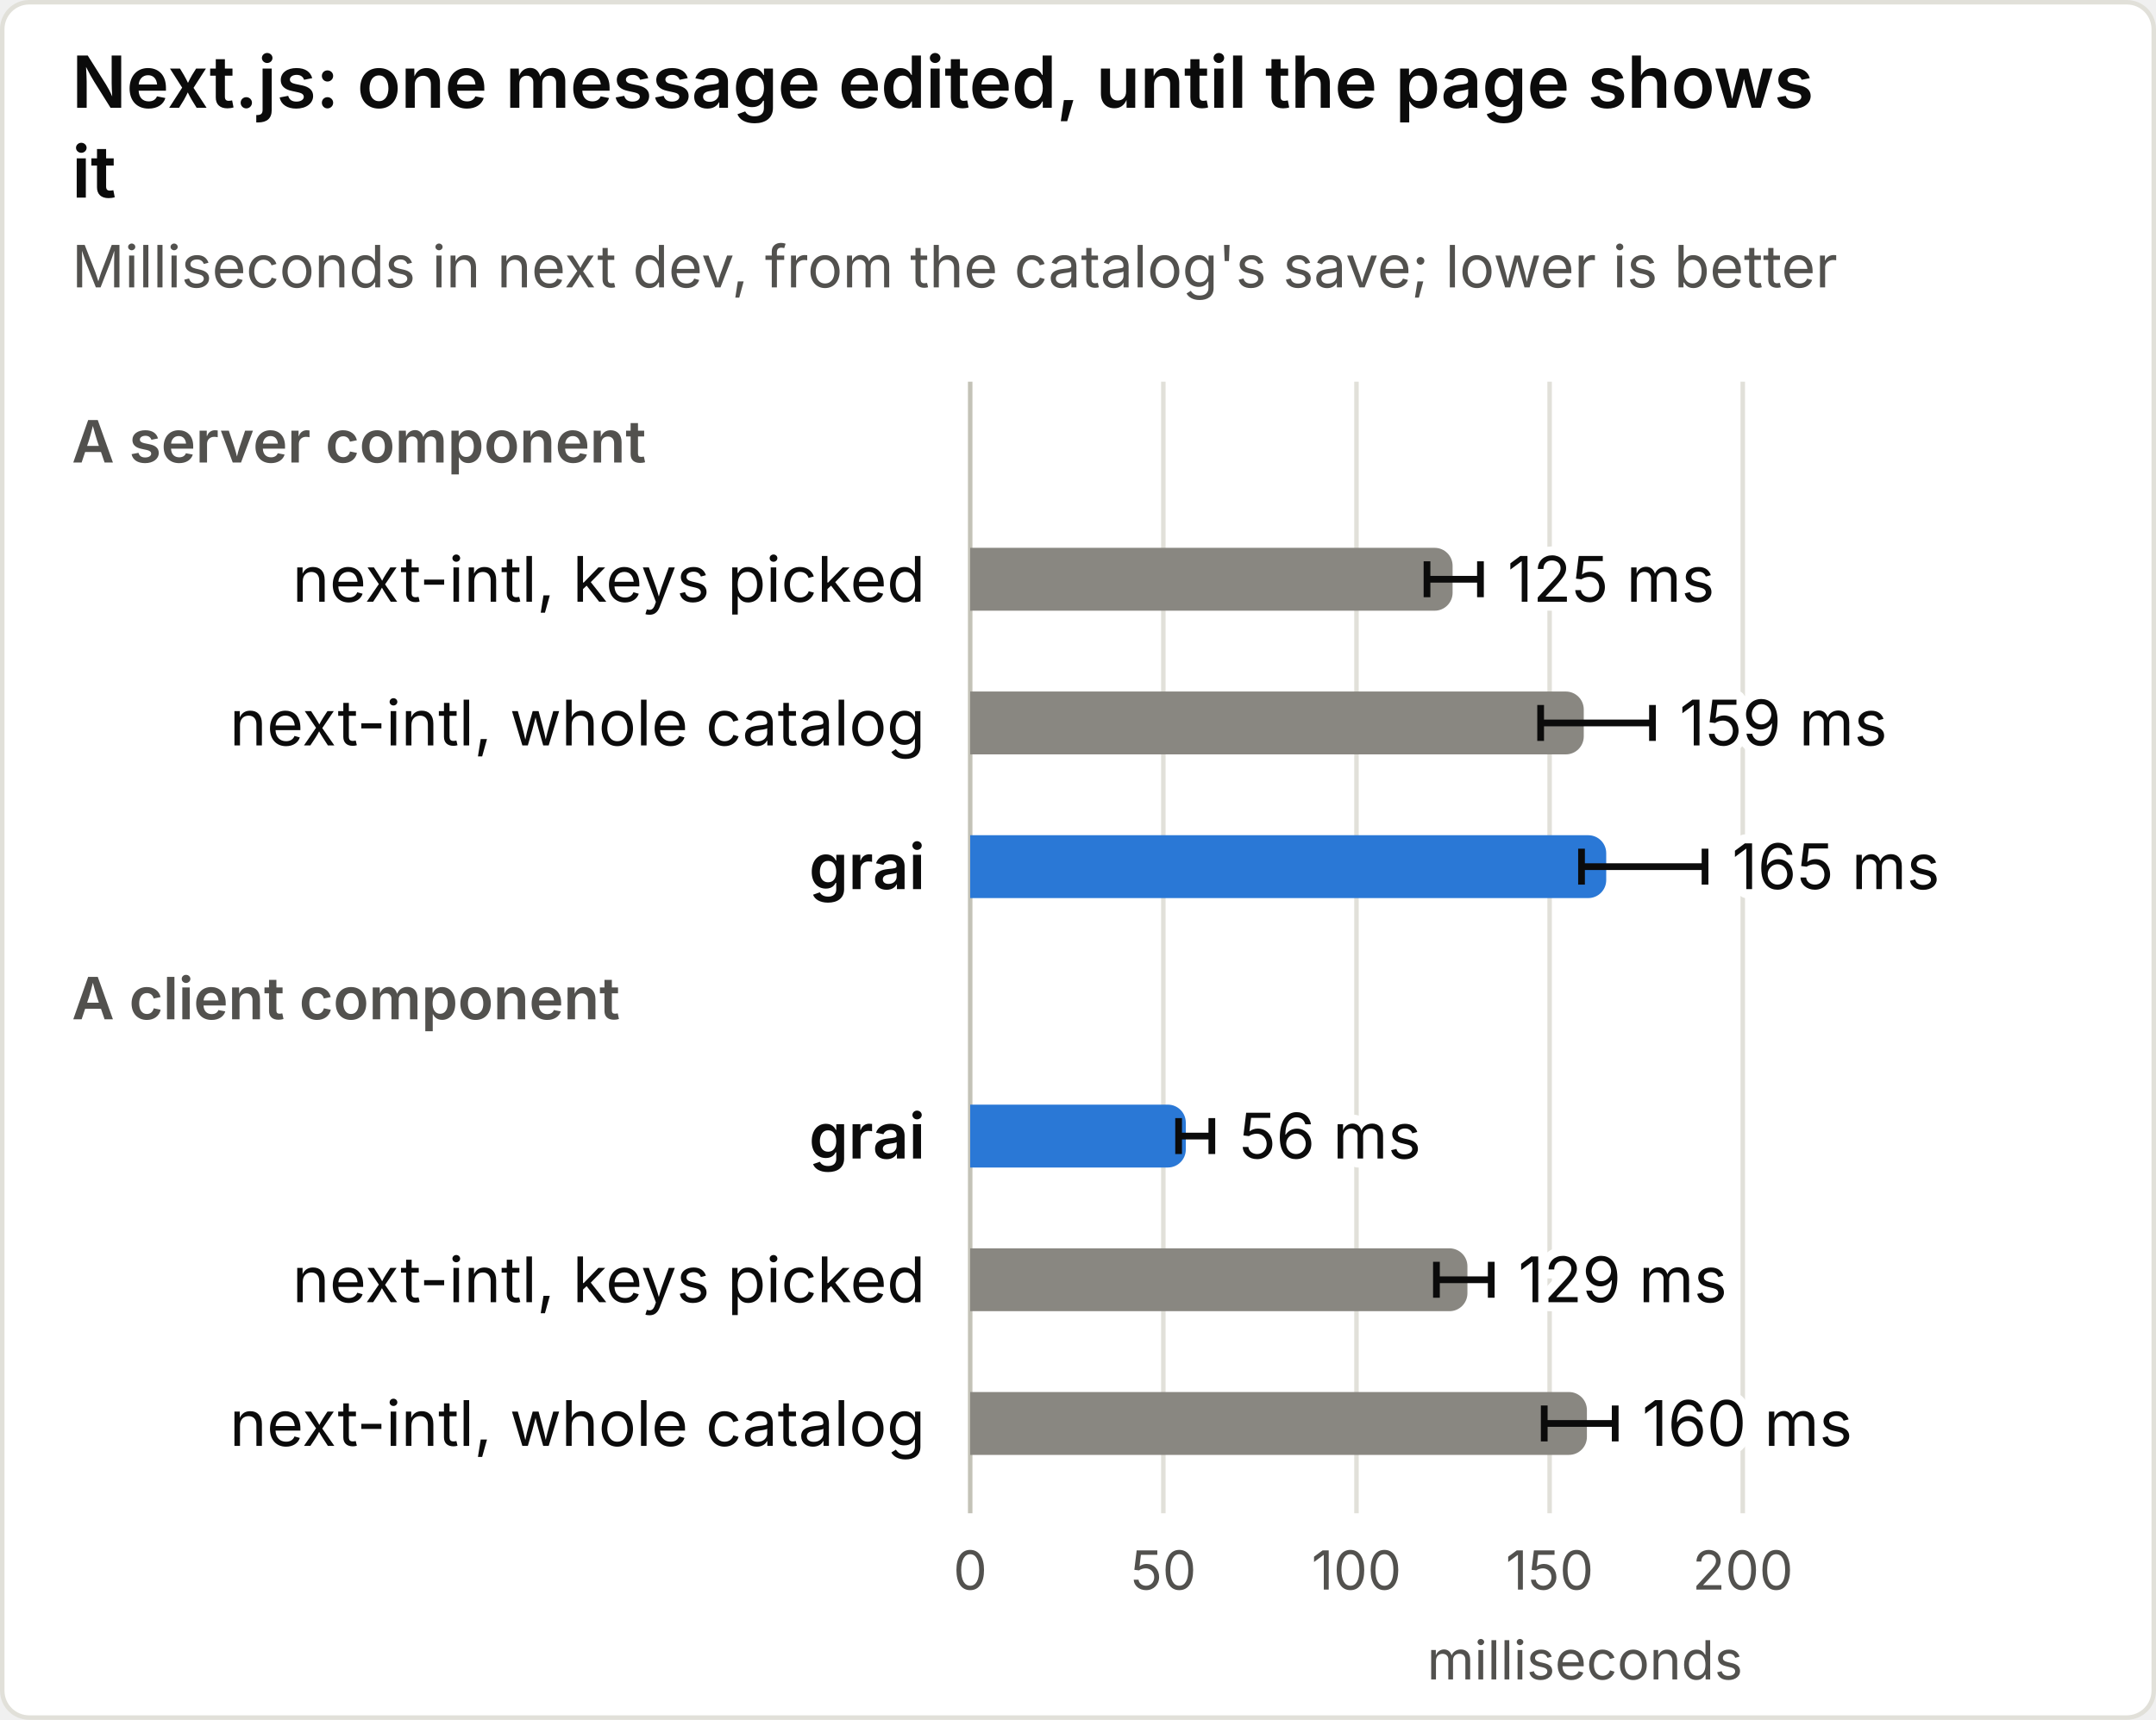
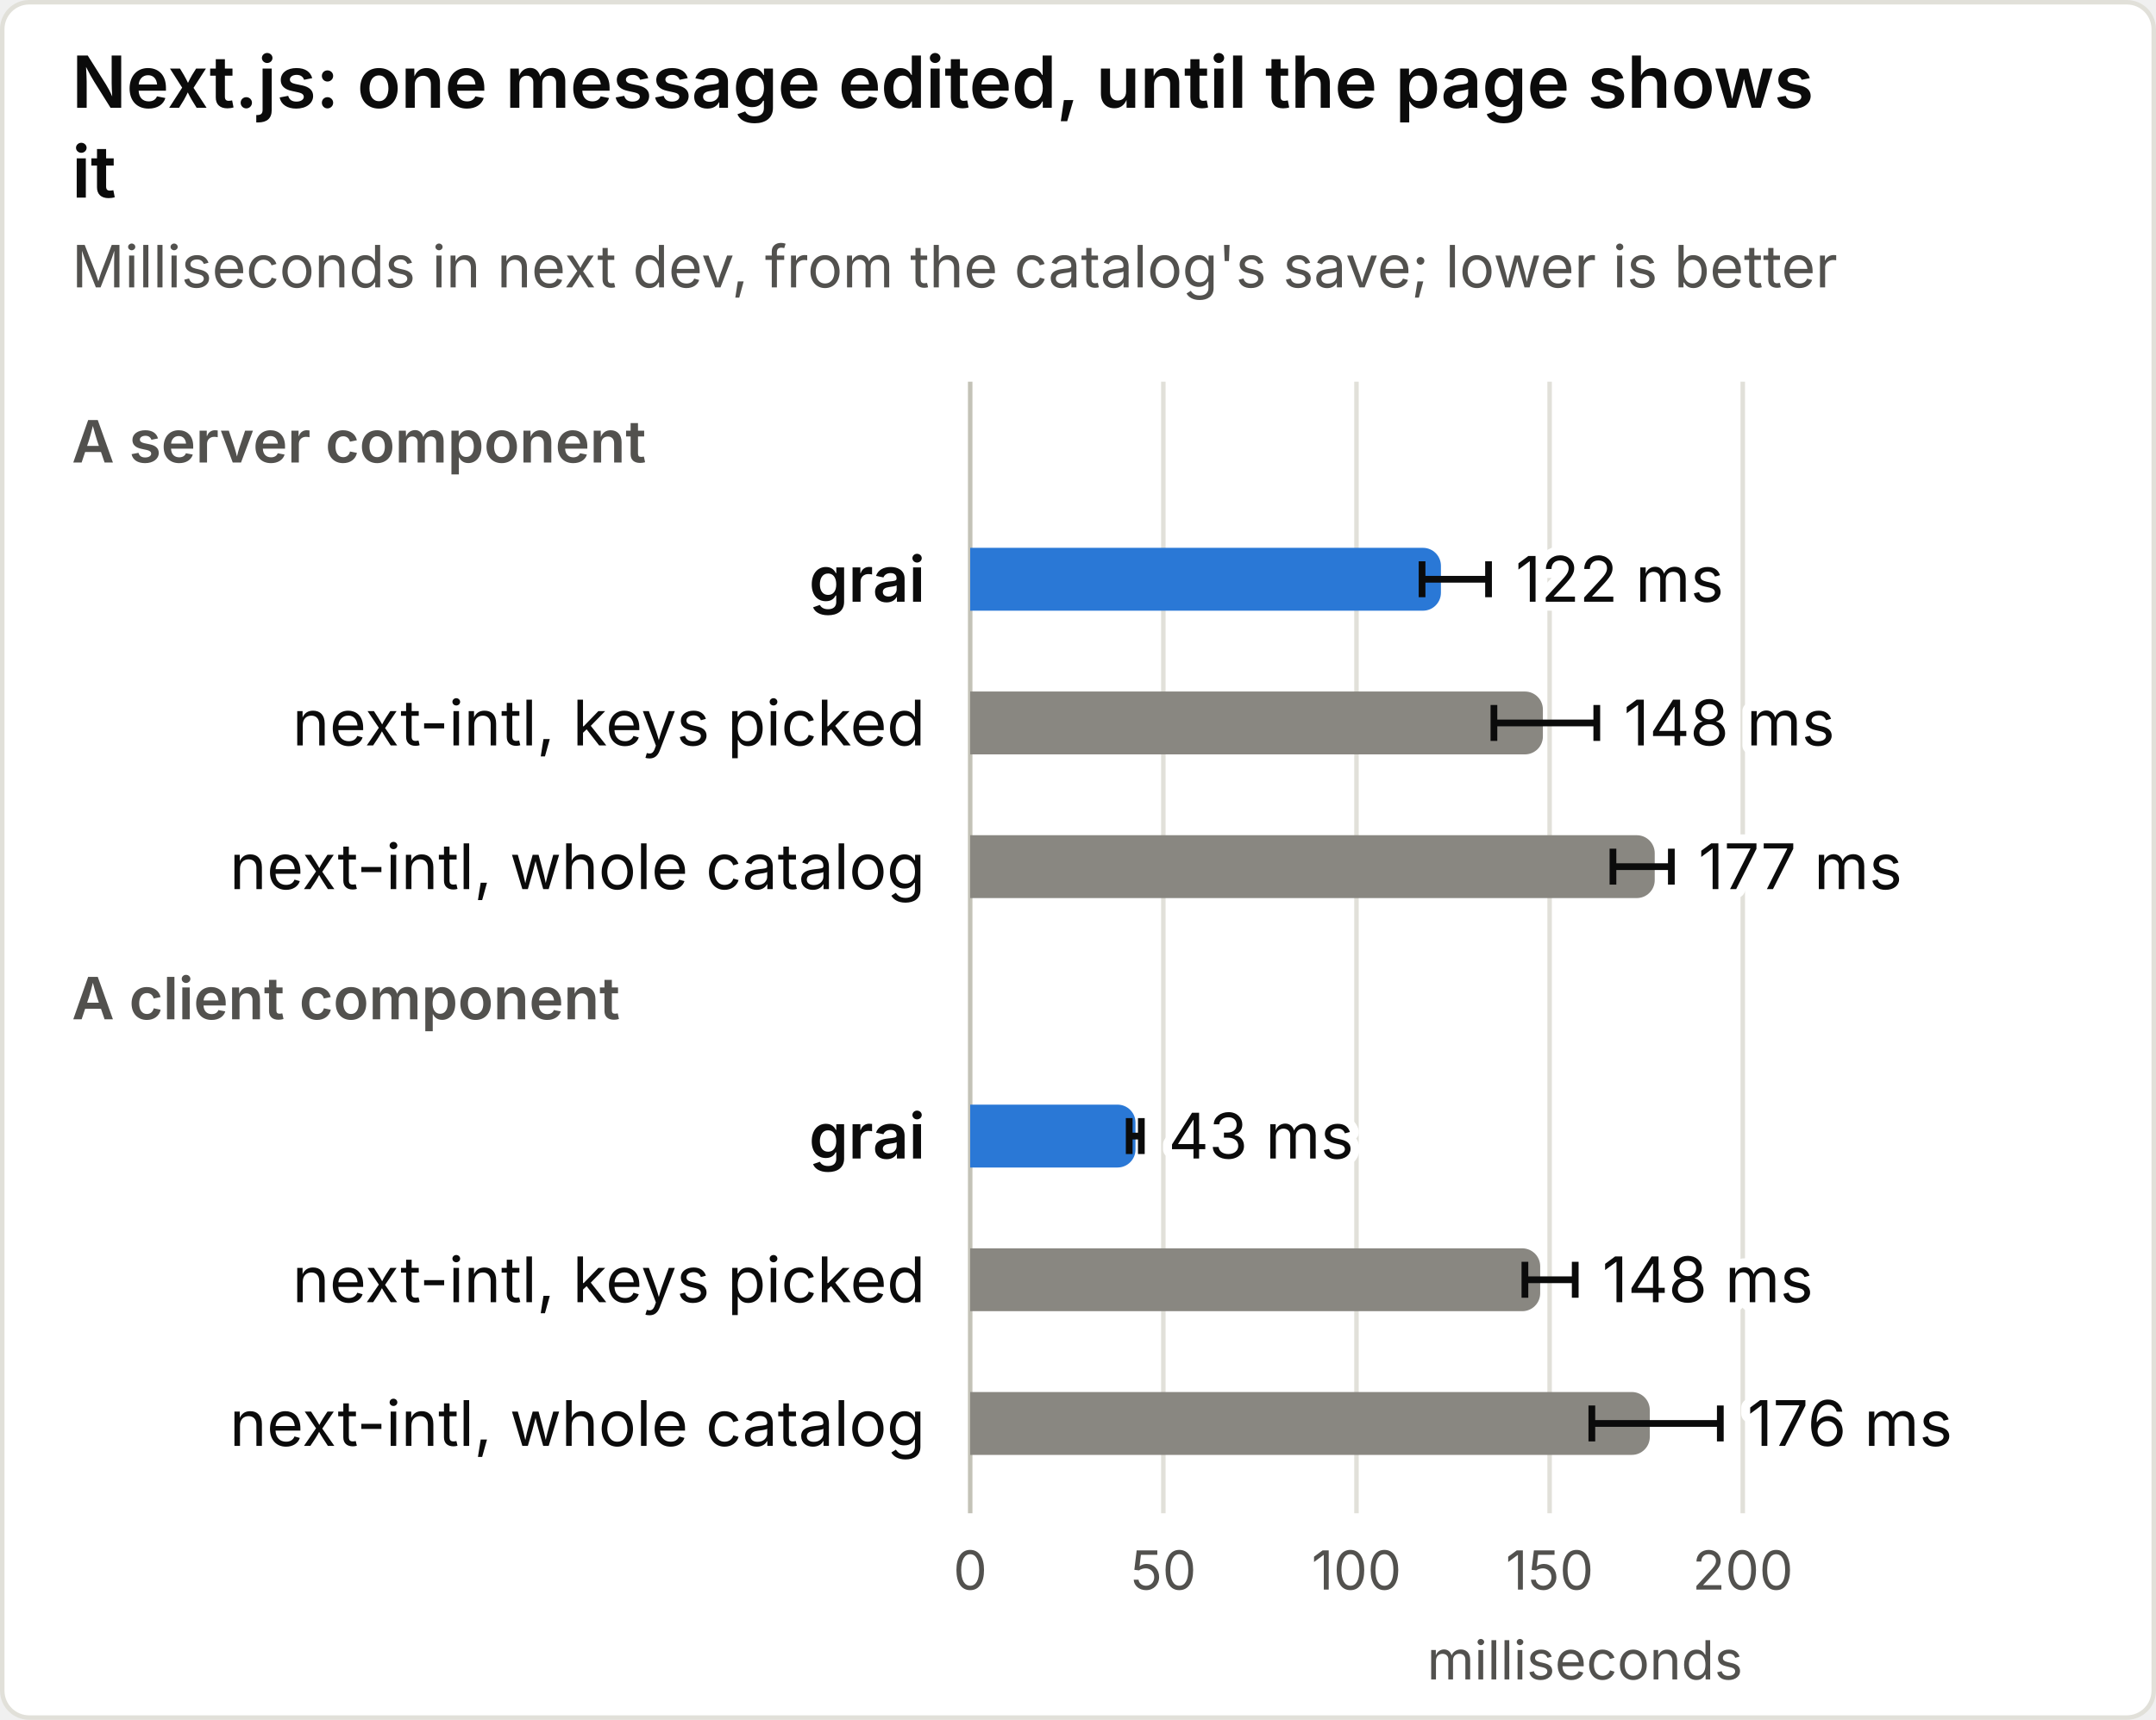
<svg xmlns="http://www.w3.org/2000/svg" viewBox="0 0 480 383" width="480" height="383" font-family="system-ui, -apple-system, 'Segoe UI', sans-serif">
  <rect x="0.5" y="0.5" width="479" height="382" rx="6" fill="#ffffff" stroke="#e1e0d9" />
  <text x="16" y="24" font-size="16" font-weight="600" fill="#0b0b0b">Next.js: one message edited, until the page shows</text>
  <text x="16" y="44" font-size="16" font-weight="600" fill="#0b0b0b">it</text>
  <text x="16" y="64" font-size="13" fill="#52514e">Milliseconds in next dev, from the catalog's save; lower is better</text>
  <line x1="216" y1="85" x2="216" y2="337" stroke="#c3c2b7" stroke-width="1" />
  <text x="216" y="354" font-size="12" text-anchor="middle" fill="#52514e" style="font-variant-numeric: tabular-nums">0</text>
  <line x1="259" y1="85" x2="259" y2="337" stroke="#e1e0d9" stroke-width="1" />
  <text x="259" y="354" font-size="12" text-anchor="middle" fill="#52514e" style="font-variant-numeric: tabular-nums">50</text>
  <line x1="302" y1="85" x2="302" y2="337" stroke="#e1e0d9" stroke-width="1" />
  <text x="302" y="354" font-size="12" text-anchor="middle" fill="#52514e" style="font-variant-numeric: tabular-nums">100</text>
  <line x1="345" y1="85" x2="345" y2="337" stroke="#e1e0d9" stroke-width="1" />
  <text x="345" y="354" font-size="12" text-anchor="middle" fill="#52514e" style="font-variant-numeric: tabular-nums">150</text>
  <line x1="388" y1="85" x2="388" y2="337" stroke="#e1e0d9" stroke-width="1" />
  <text x="388" y="354" font-size="12" text-anchor="middle" fill="#52514e" style="font-variant-numeric: tabular-nums">200</text>
  <text x="16" y="103" font-size="13" font-weight="600" fill="#52514e">A server component</text>
-   <text x="206" y="134" font-size="14" text-anchor="end" fill="#0b0b0b">next-intl, keys picked</text>
-   <path d="M216,122H319.4A4,4 0 0 1 323.4,126V132A4,4 0 0 1 319.4,136H216Z" fill="#898781" />
-   <path d="M317.7,129H329.6M317.7,125V133M329.6,125V133" stroke="#0b0b0b" stroke-width="1.5" fill="none" />
-   <text x="335.6" y="134" font-size="14" fill="#0b0b0b" stroke="#ffffff" stroke-width="4" stroke-linejoin="round" paint-order="stroke" style="font-variant-numeric: tabular-nums">125 ms</text>
-   <text x="206" y="166" font-size="14" text-anchor="end" fill="#0b0b0b">next-intl, whole catalog</text>
-   <path d="M216,154H348.6A4,4 0 0 1 352.6,158V164A4,4 0 0 1 348.6,168H216Z" fill="#898781" />
-   <path d="M343,161H367.9M343,157V165M367.9,157V165" stroke="#0b0b0b" stroke-width="1.5" fill="none" />
-   <text x="373.9" y="166" font-size="14" fill="#0b0b0b" stroke="#ffffff" stroke-width="4" stroke-linejoin="round" paint-order="stroke" style="font-variant-numeric: tabular-nums">159 ms</text>
-   <text x="206" y="198" font-size="14" text-anchor="end" font-weight="600" fill="#0b0b0b">grai</text>
-   <path d="M216,186H353.6A4,4 0 0 1 357.6,190V196A4,4 0 0 1 353.6,200H216Z" fill="#2a78d6" />
-   <path d="M352.1,193H379.6M352.1,189V197M379.6,189V197" stroke="#0b0b0b" stroke-width="1.5" fill="none" />
-   <text x="385.6" y="198" font-size="14" fill="#0b0b0b" stroke="#ffffff" stroke-width="4" stroke-linejoin="round" paint-order="stroke" style="font-variant-numeric: tabular-nums">165 ms</text>
+   <text x="206" y="134" font-size="14" text-anchor="end" font-weight="600" fill="#0b0b0b">grai</text>
+   <path d="M216,122H316.8A4,4 0 0 1 320.8,126V132A4,4 0 0 1 316.8,136H216Z" fill="#2a78d6" />
+   <path d="M316.6,129H331.4M316.6,125V133M331.4,125V133" stroke="#0b0b0b" stroke-width="1.5" fill="none" />
+   <text x="337.4" y="134" font-size="14" fill="#0b0b0b" stroke="#ffffff" stroke-width="4" stroke-linejoin="round" paint-order="stroke" style="font-variant-numeric: tabular-nums">122 ms</text>
+   <text x="206" y="166" font-size="14" text-anchor="end" fill="#0b0b0b">next-intl, keys picked</text>
+   <path d="M216,154H339.5A4,4 0 0 1 343.5,158V164A4,4 0 0 1 339.5,168H216Z" fill="#898781" />
+   <path d="M332.6,161H355.5M332.6,157V165M355.5,157V165" stroke="#0b0b0b" stroke-width="1.5" fill="none" />
+   <text x="361.5" y="166" font-size="14" fill="#0b0b0b" stroke="#ffffff" stroke-width="4" stroke-linejoin="round" paint-order="stroke" style="font-variant-numeric: tabular-nums">148 ms</text>
+   <text x="206" y="198" font-size="14" text-anchor="end" fill="#0b0b0b">next-intl, whole catalog</text>
+   <path d="M216,186H364.4A4,4 0 0 1 368.4,190V196A4,4 0 0 1 364.4,200H216Z" fill="#898781" />
+   <path d="M359.1,193H372.1M359.1,189V197M372.1,189V197" stroke="#0b0b0b" stroke-width="1.5" fill="none" />
+   <text x="378.1" y="198" font-size="14" fill="#0b0b0b" stroke="#ffffff" stroke-width="4" stroke-linejoin="round" paint-order="stroke" style="font-variant-numeric: tabular-nums">177 ms</text>
  <text x="16" y="227" font-size="13" font-weight="600" fill="#52514e">A client component</text>
  <text x="206" y="258" font-size="14" text-anchor="end" font-weight="600" fill="#0b0b0b">grai</text>
-   <path d="M216,246H260A4,4 0 0 1 264,250V256A4,4 0 0 1 260,260H216Z" fill="#2a78d6" />
-   <path d="M262.4,253H269.8M262.4,249V257M269.8,249V257" stroke="#0b0b0b" stroke-width="1.5" fill="none" />
-   <text x="275.8" y="258" font-size="14" fill="#0b0b0b" stroke="#ffffff" stroke-width="4" stroke-linejoin="round" paint-order="stroke" style="font-variant-numeric: tabular-nums">56 ms</text>
+   <path d="M216,246H248.8A4,4 0 0 1 252.8,250V256A4,4 0 0 1 248.8,260H216Z" fill="#2a78d6" />
+   <path d="M251.4,253H254.1M251.4,249V257M254.1,249V257" stroke="#0b0b0b" stroke-width="1.5" fill="none" />
+   <text x="260.1" y="258" font-size="14" fill="#0b0b0b" stroke="#ffffff" stroke-width="4" stroke-linejoin="round" paint-order="stroke" style="font-variant-numeric: tabular-nums">43 ms</text>
  <text x="206" y="290" font-size="14" text-anchor="end" fill="#0b0b0b">next-intl, keys picked</text>
-   <path d="M216,278H322.7A4,4 0 0 1 326.7,282V288A4,4 0 0 1 322.7,292H216Z" fill="#898781" />
-   <path d="M319.8,285H332M319.8,281V289M332,281V289" stroke="#0b0b0b" stroke-width="1.5" fill="none" />
-   <text x="338" y="290" font-size="14" fill="#0b0b0b" stroke="#ffffff" stroke-width="4" stroke-linejoin="round" paint-order="stroke" style="font-variant-numeric: tabular-nums">129 ms</text>
+   <path d="M216,278H338.9A4,4 0 0 1 342.9,282V288A4,4 0 0 1 338.9,292H216Z" fill="#898781" />
+   <path d="M339.5,285H350.7M339.5,281V289M350.7,281V289" stroke="#0b0b0b" stroke-width="1.5" fill="none" />
+   <text x="356.7" y="290" font-size="14" fill="#0b0b0b" stroke="#ffffff" stroke-width="4" stroke-linejoin="round" paint-order="stroke" style="font-variant-numeric: tabular-nums">148 ms</text>
  <text x="206" y="322" font-size="14" text-anchor="end" fill="#0b0b0b">next-intl, whole catalog</text>
-   <path d="M216,310H349.3A4,4 0 0 1 353.3,314V320A4,4 0 0 1 349.3,324H216Z" fill="#898781" />
-   <path d="M343.8,317H359.6M343.8,313V321M359.6,313V321" stroke="#0b0b0b" stroke-width="1.5" fill="none" />
-   <text x="365.6" y="322" font-size="14" fill="#0b0b0b" stroke="#ffffff" stroke-width="4" stroke-linejoin="round" paint-order="stroke" style="font-variant-numeric: tabular-nums">160 ms</text>
+   <path d="M216,310H363.3A4,4 0 0 1 367.3,314V320A4,4 0 0 1 363.3,324H216Z" fill="#898781" />
+   <path d="M354.4,317H383M354.4,313V321M383,313V321" stroke="#0b0b0b" stroke-width="1.5" fill="none" />
+   <text x="389" y="322" font-size="14" fill="#0b0b0b" stroke="#ffffff" stroke-width="4" stroke-linejoin="round" paint-order="stroke" style="font-variant-numeric: tabular-nums">176 ms</text>
  <text x="388" y="374" font-size="12" text-anchor="end" fill="#52514e">milliseconds</text>
</svg>
